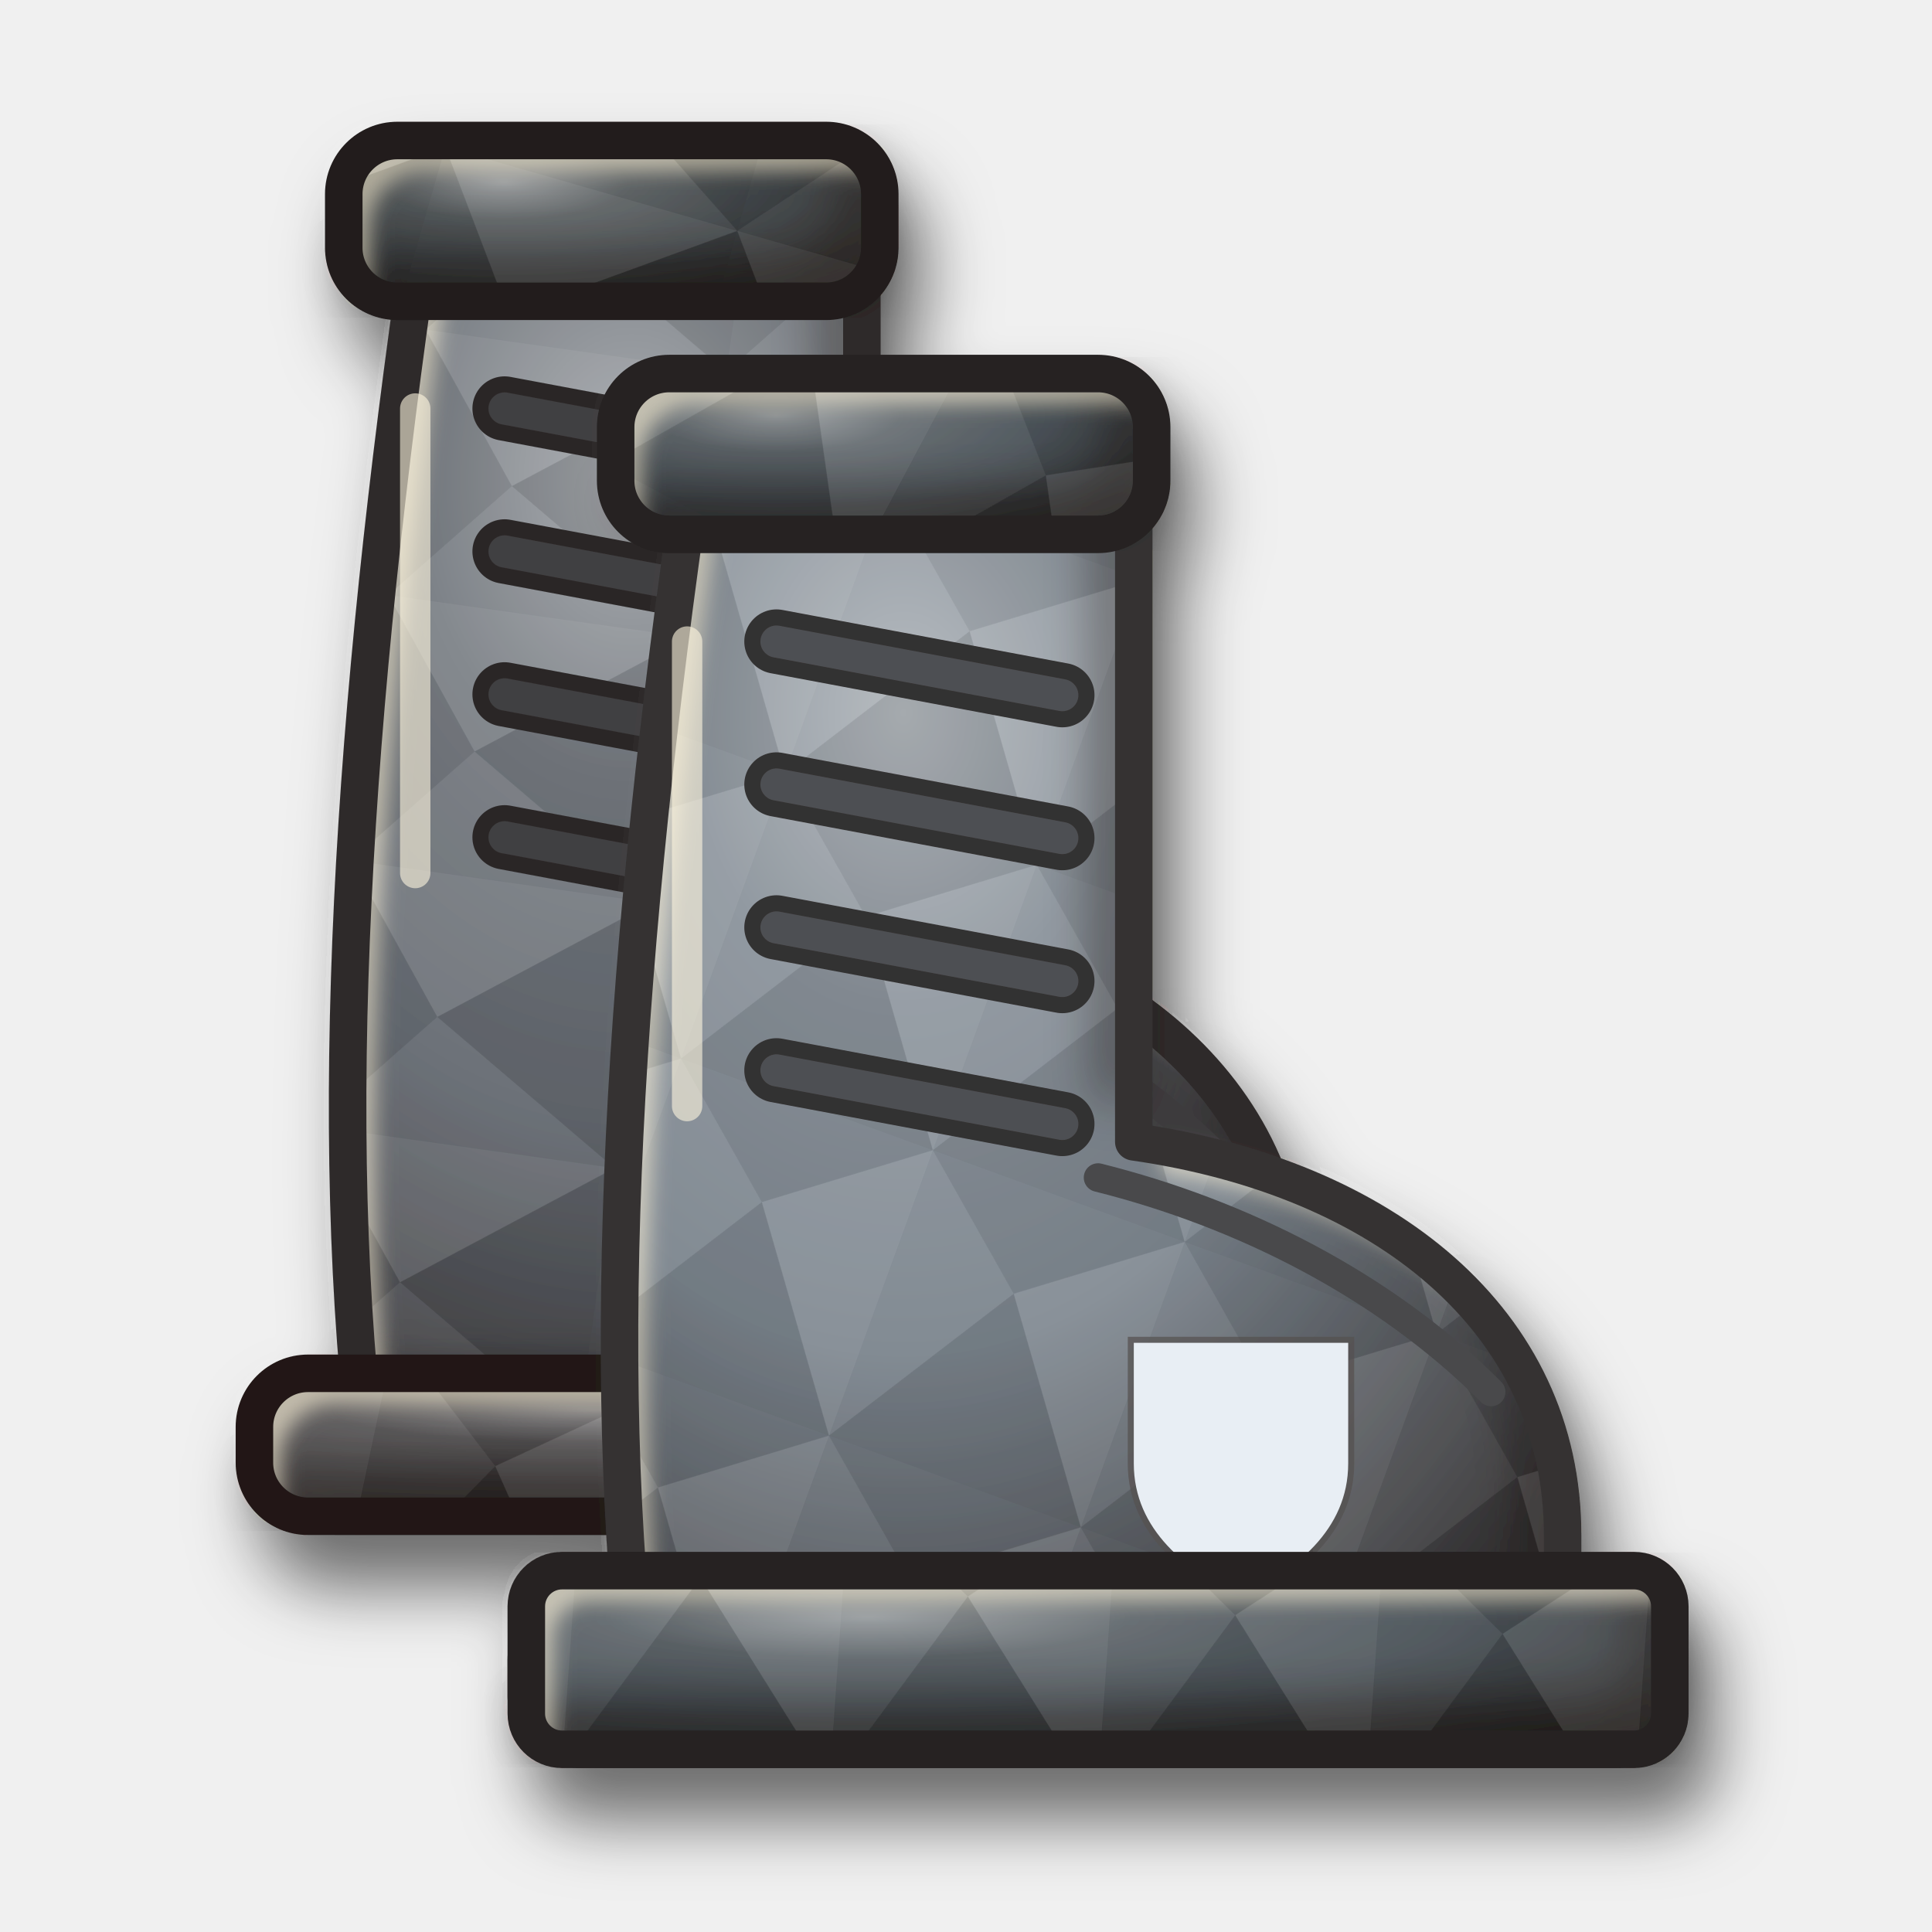
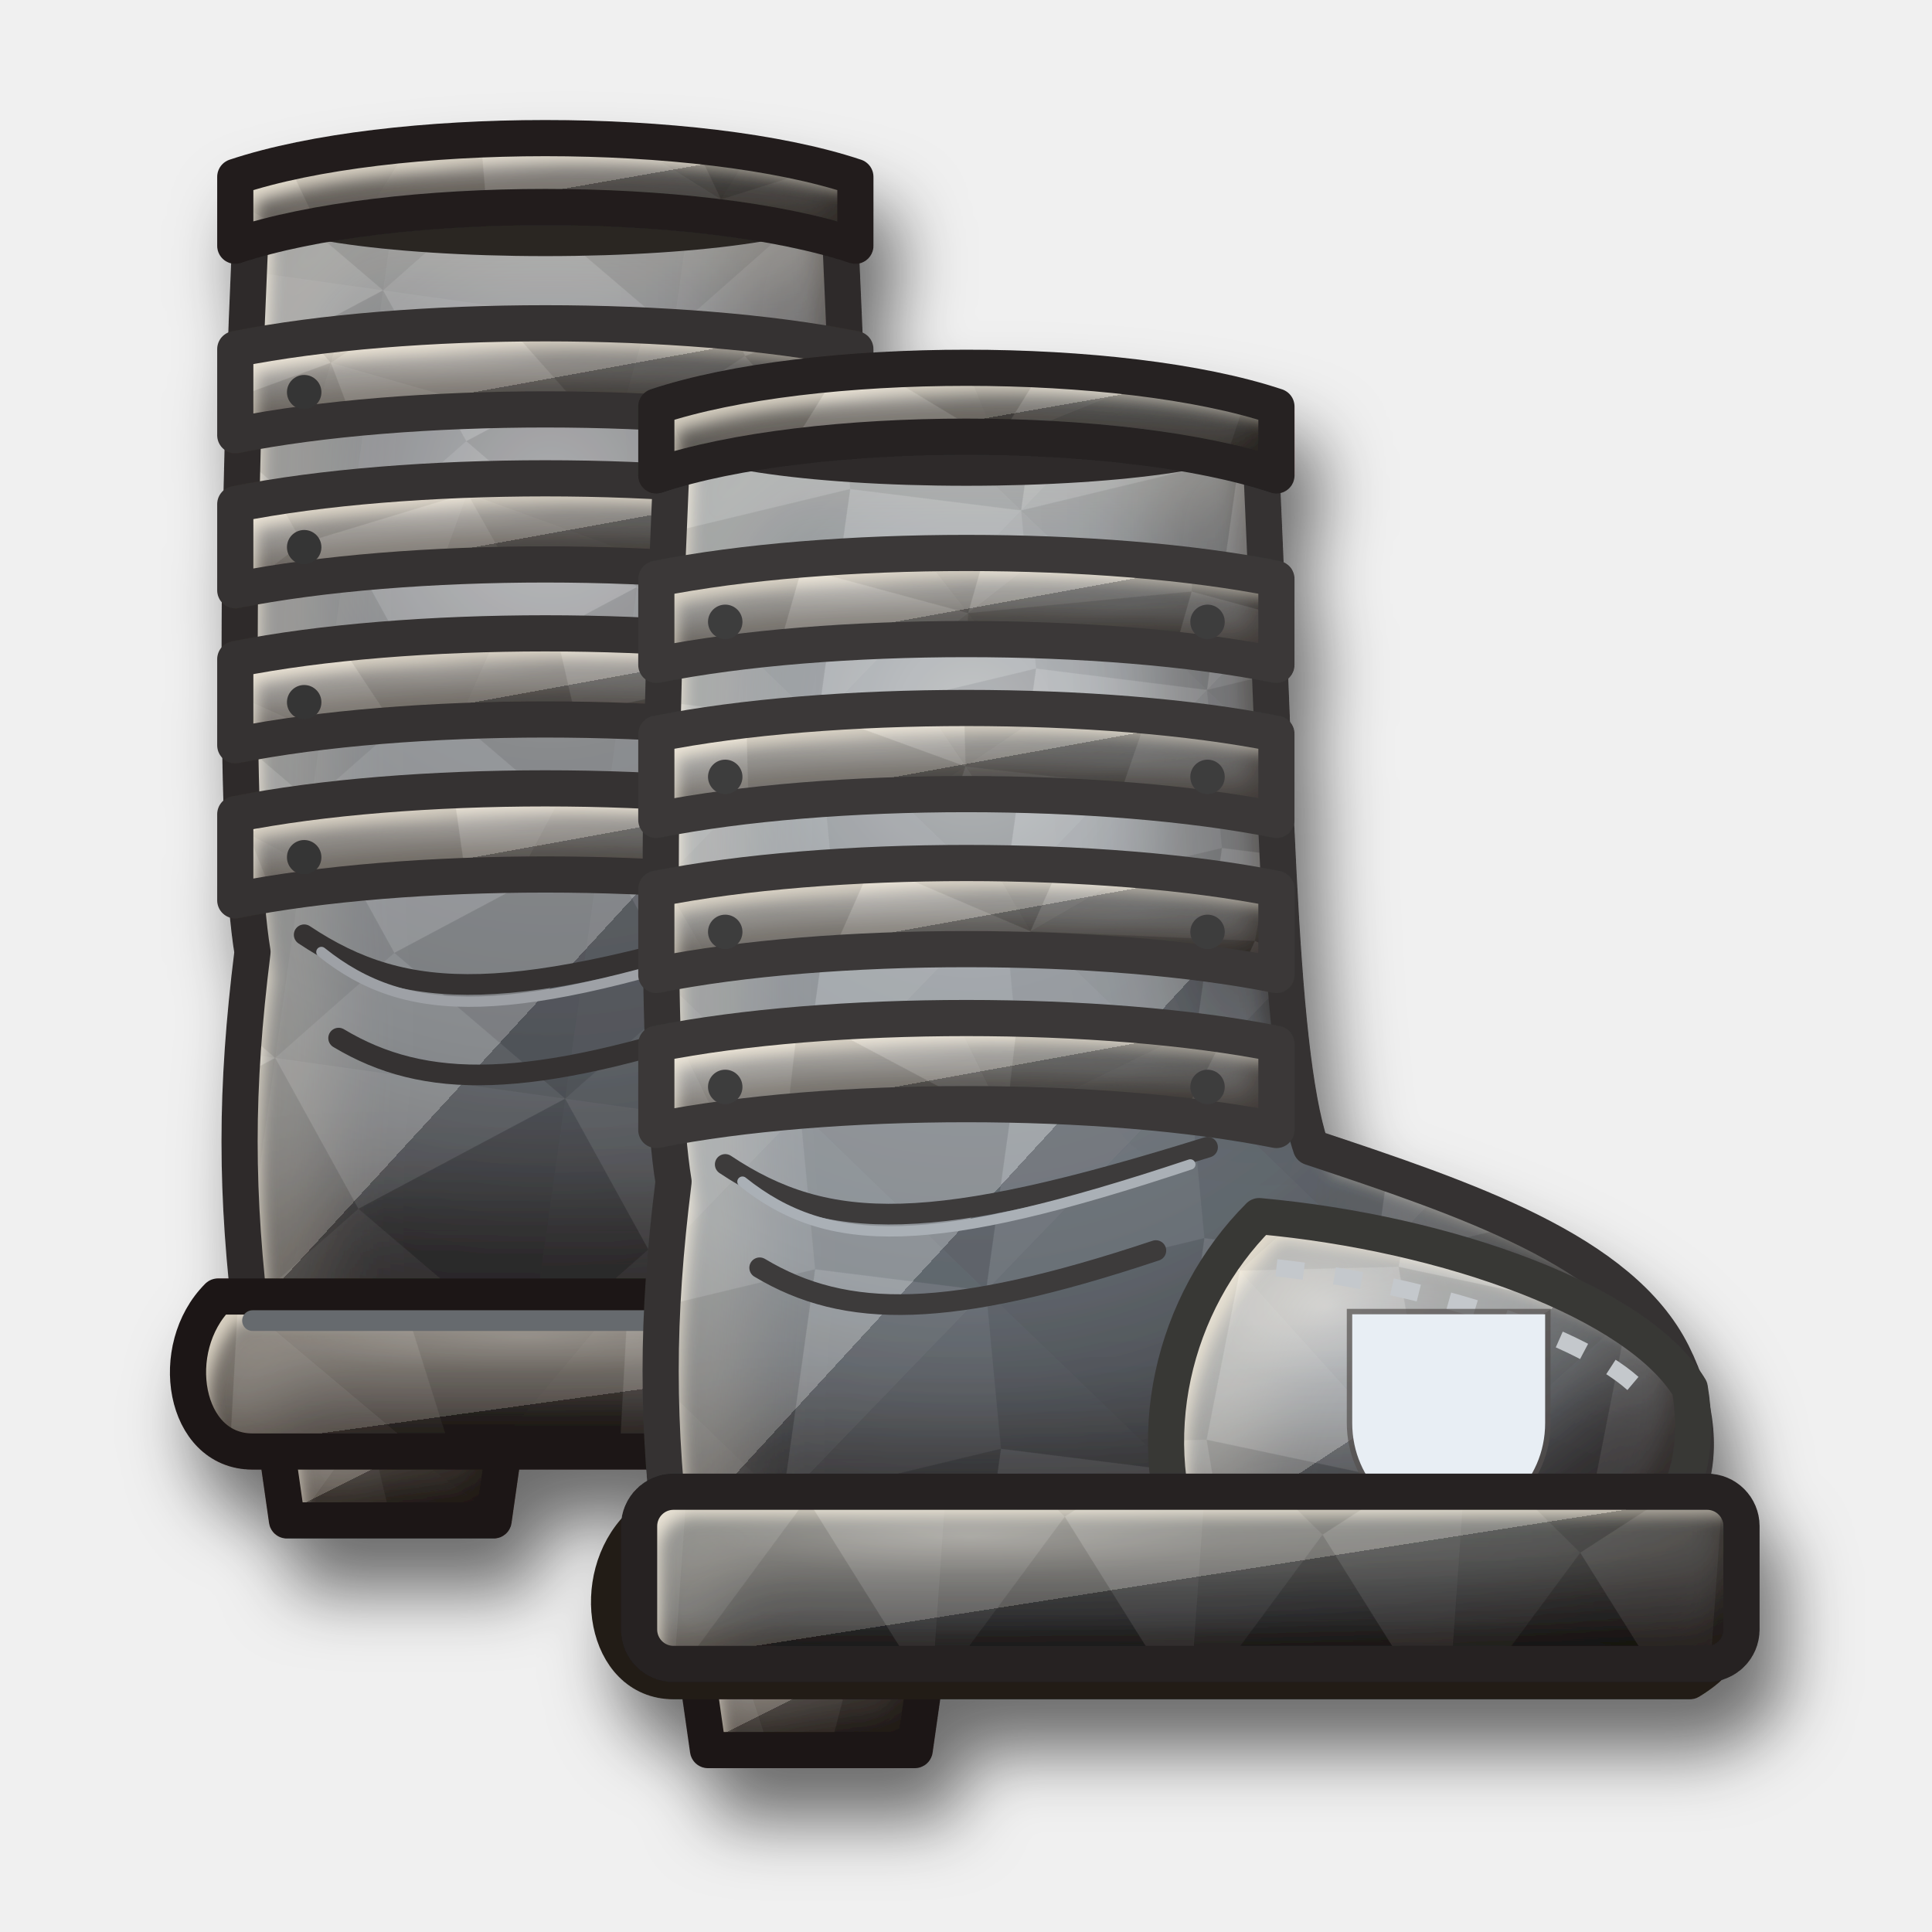
<svg xmlns="http://www.w3.org/2000/svg" width="128" height="128" viewBox="0 0 96 96">
  <defs>
    <filter id="bev" x="-10%" y="-10%" width="120%" height="120%" color-interpolation-filters="sRGB">
      <feOffset in="SourceAlpha" dx="1.5" dy="1.7" result="o1" />
      <feComposite in="SourceAlpha" in2="o1" operator="out" result="e1" />
      <feGaussianBlur in="e1" stdDeviation="0.55" result="b1" />
      <feFlood flood-color="#fff3d6" flood-opacity="0.62" />
      <feComposite in2="b1" operator="in" result="hi" />
      <feOffset in="SourceAlpha" dx="-2.2" dy="-2.4" result="o2" />
      <feComposite in="SourceAlpha" in2="o2" operator="out" result="e2" />
      <feGaussianBlur in="e2" stdDeviation="1.3" result="b2" />
      <feFlood flood-color="#140b05" flood-opacity="0.42" />
      <feComposite in2="b2" operator="in" result="lo" />
      <feMerge>
        <feMergeNode in="SourceGraphic" />
        <feMergeNode in="lo" />
        <feMergeNode in="hi" />
      </feMerge>
    </filter>
+     <filter id="sculpt" x="-10%" y="-10%" width="120%" height="120%" color-interpolation-filters="sRGB">
+       <feOffset in="SourceAlpha" dx="4.2" dy="4.6" result="wideo" />
+       <feComposite in="SourceAlpha" in2="wideo" operator="out" result="widee" />
+       <feGaussianBlur in="widee" stdDeviation="2.4" result="wideb" />
+       <feComposite in="wideb" in2="SourceAlpha" operator="in" result="widec" />
+       <feFlood flood-color="#fff4dc" flood-opacity="0.3" />
+       <feComposite in2="widec" operator="in" result="wide" />
+       <feOffset in="SourceAlpha" dx="1.2" dy="1.4" result="rimo" />
+       <feComposite in="SourceAlpha" in2="rimo" operator="out" result="rime" />
+       <feGaussianBlur in="rime" stdDeviation="0.45" result="rimb" />
+       <feComposite in="rimb" in2="SourceAlpha" operator="in" result="rimc" />
+       <feFlood flood-color="#fff6e2" flood-opacity="0.8" />
+       <feComposite in2="rimc" operator="in" result="rim" />
+       <feOffset in="SourceAlpha" dx="-5.5" dy="-6" result="formo" />
+       <feComposite in="SourceAlpha" in2="formo" operator="out" result="forme" />
+       <feGaussianBlur in="forme" stdDeviation="3.2" result="formb" />
+       <feComposite in="formb" in2="SourceAlpha" operator="in" result="formc" />
+       <feFlood flood-color="#0e0703" flood-opacity="0.55" />
+       <feComposite in2="formc" operator="in" result="form" />
+       <feOffset in="SourceAlpha" dx="-1.5" dy="-1.7" result="edgeo" />
+       <feComposite in="SourceAlpha" in2="edgeo" operator="out" result="edgee" />
+       <feGaussianBlur in="edgee" stdDeviation="0.7" result="edgeb" />
+       <feComposite in="edgeb" in2="SourceAlpha" operator="in" result="edgec" />
+       <feFlood flood-color="#120a05" flood-opacity="0.55" />
+       <feComposite in2="edgec" operator="in" result="edge" />
+       <feMerge>
+         <feMergeNode in="SourceGraphic" />
+         <feMergeNode in="form" />
+         <feMergeNode in="edge" />
+         <feMergeNode in="wide" />
+         <feMergeNode in="rim" />
+       </feMerge>
+     </filter>
+     <filter id="sculptLight" x="-10%" y="-10%" width="120%" height="120%" color-interpolation-filters="sRGB">
+       <feOffset in="SourceAlpha" dx="4.2" dy="4.6" result="wideo" />
+       <feComposite in="SourceAlpha" in2="wideo" operator="out" result="widee" />
+       <feGaussianBlur in="widee" stdDeviation="2.4" result="wideb" />
+       <feComposite in="wideb" in2="SourceAlpha" operator="in" result="widec" />
+       <feFlood flood-color="#fff4dc" flood-opacity="0.3" />
+       <feComposite in2="widec" operator="in" result="wide" />
+       <feOffset in="SourceAlpha" dx="1.2" dy="1.4" result="rimo" />
+       <feComposite in="SourceAlpha" in2="rimo" operator="out" result="rime" />
+       <feGaussianBlur in="rime" stdDeviation="0.45" result="rimb" />
+       <feComposite in="rimb" in2="SourceAlpha" operator="in" result="rimc" />
+       <feFlood flood-color="#fff6e2" flood-opacity="0.8" />
+       <feComposite in2="rimc" operator="in" result="rim" />
+       <feOffset in="SourceAlpha" dx="-5.5" dy="-6" result="formo" />
+       <feComposite in="SourceAlpha" in2="formo" operator="out" result="forme" />
+       <feGaussianBlur in="forme" stdDeviation="3.2" result="formb" />
+       <feComposite in="formb" in2="SourceAlpha" operator="in" result="formc" />
+       <feFlood flood-color="#0e0703" flood-opacity="0.55" />
+       <feComposite in2="formc" operator="in" result="form" />
+       <feOffset in="SourceAlpha" dx="-1.5" dy="-1.7" result="edgeo" />
+       <feComposite in="SourceAlpha" in2="edgeo" operator="out" result="edgee" />
+       <feGaussianBlur in="edgee" stdDeviation="0.7" result="edgeb" />
+       <feComposite in="edgeb" in2="SourceAlpha" operator="in" result="edgec" />
+       <feFlood flood-color="#120a05" flood-opacity="0.55" />
+       <feComposite in2="edgec" operator="in" result="edge" />
+       <feMerge>
+         <feMergeNode in="form" />
+         <feMergeNode in="edge" />
+         <feMergeNode in="wide" />
+         <feMergeNode in="rim" />
+       </feMerge>
+     </filter>
+     <linearGradient id="planes" x1="0" y1="0" x2="1" y2="1">
+       <stop offset="0.5" stop-color="#fff6e6" stop-opacity="0.16" />
+       <stop offset="0.5" stop-color="#0b0603" stop-opacity="0.2" />
+     </linearGradient>
    <filter id="paint" x="-20%" y="-20%" width="140%" height="145%" color-interpolation-filters="sRGB">
      <feTurbulence type="fractalNoise" baseFrequency="0.22" numOctaves="2" seed="40" result="n" />
      <feColorMatrix in="n" type="matrix" values="0.14 0.14 0.14 0 0.29  0.14 0.14 0.14 0 0.29  0.14 0.14 0.14 0 0.29  0 0 0 0 1" result="ng" />
      <feBlend in="ng" in2="SourceGraphic" mode="soft-light" result="t" />
      <feComposite in="t" in2="SourceAlpha" operator="in" result="tex" />
      <feDropShadow in="tex" dx="1.2" dy="2.6" stdDeviation="1.7" flood-color="#000" flood-opacity="0.55" />
    </filter>
    <radialGradient id="g0" cx="0.3" cy="0.26" r="0.92">
      <stop offset="0" stop-color="#969b9e" />
      <stop offset="0.25" stop-color="#60676c" />
      <stop offset="0.55" stop-color="#4a5258" />
      <stop offset="1" stop-color="#262423" />
    </radialGradient>
    <pattern id="f1" width="17" height="15" patternUnits="userSpaceOnUse" patternTransform="rotate(94)">
      <path d="M0 0 L17 0 L6 8Z" fill="#fff" fill-opacity="0.1" />
      <path d="M6 8 L17 0 L17 15Z" fill="#000" fill-opacity="0.08" />
      <path d="M0 0 L6 8 L0 15Z" fill="#000" fill-opacity="0.05" />
      <path d="M0 15 L6 8 L17 15Z" fill="#fff" fill-opacity="0.05" />
    </pattern>
    <radialGradient id="g2" cx="0.3" cy="0.26" r="0.92">
-       <stop offset="0" stop-color="#a6a9ad" />
-       <stop offset="0.25" stop-color="#777c82" />
-       <stop offset="0.55" stop-color="#656a71" />
-       <stop offset="1" stop-color="#302c2c" />
+       <stop offset="0" stop-color="#a8abb0" />
+       <stop offset="0.25" stop-color="#7b8086" />
+       <stop offset="0.55" stop-color="#696f76" />
+       <stop offset="1" stop-color="#312e2d" />
    </radialGradient>
    <pattern id="f3" width="17" height="15" patternUnits="userSpaceOnUse" patternTransform="rotate(8)">
      <path d="M0 0 L17 0 L6 8Z" fill="#fff" fill-opacity="0.1" />
      <path d="M6 8 L17 0 L17 15Z" fill="#000" fill-opacity="0.08" />
      <path d="M0 0 L6 8 L0 15Z" fill="#000" fill-opacity="0.05" />
      <path d="M0 15 L6 8 L17 15Z" fill="#fff" fill-opacity="0.05" />
    </pattern>
    <radialGradient id="g4" cx="0.3" cy="0.26" r="0.92">
-       <stop offset="0" stop-color="#8c8a8b" />
-       <stop offset="0.25" stop-color="#504e4f" />
-       <stop offset="0.55" stop-color="#383637" />
-       <stop offset="1" stop-color="#201a18" />
+       <stop offset="0" stop-color="#b1b4b8" />
+       <stop offset="0.25" stop-color="#888d93" />
+       <stop offset="0.55" stop-color="#787d84" />
+       <stop offset="1" stop-color="#363232" />
    </radialGradient>
    <pattern id="f5" width="17" height="15" patternUnits="userSpaceOnUse" patternTransform="rotate(102)">
      <path d="M0 0 L17 0 L6 8Z" fill="#fff" fill-opacity="0.1" />
      <path d="M6 8 L17 0 L17 15Z" fill="#000" fill-opacity="0.08" />
      <path d="M0 0 L6 8 L0 15Z" fill="#000" fill-opacity="0.05" />
      <path d="M0 15 L6 8 L17 15Z" fill="#fff" fill-opacity="0.05" />
    </pattern>
    <radialGradient id="g6" cx="0.3" cy="0.26" r="0.92">
-       <stop offset="0" stop-color="#8f9294" />
-       <stop offset="0.25" stop-color="#555a5c" />
-       <stop offset="0.55" stop-color="#3e4346" />
-       <stop offset="1" stop-color="#221f1d" />
+       <stop offset="0" stop-color="#b2b5b9" />
+       <stop offset="0.25" stop-color="#8b8f95" />
+       <stop offset="0.55" stop-color="#7b8086" />
+       <stop offset="1" stop-color="#373333" />
    </radialGradient>
    <pattern id="f7" width="17" height="15" patternUnits="userSpaceOnUse" patternTransform="rotate(16)">
      <path d="M0 0 L17 0 L6 8Z" fill="#fff" fill-opacity="0.1" />
      <path d="M6 8 L17 0 L17 15Z" fill="#000" fill-opacity="0.08" />
      <path d="M0 0 L6 8 L0 15Z" fill="#000" fill-opacity="0.05" />
      <path d="M0 15 L6 8 L17 15Z" fill="#fff" fill-opacity="0.05" />
    </pattern>
    <radialGradient id="g8" cx="0.3" cy="0.26" r="0.92">
+       <stop offset="0" stop-color="#b2b5b9" />
+       <stop offset="0.25" stop-color="#8b8f95" />
+       <stop offset="0.55" stop-color="#7b8086" />
+       <stop offset="1" stop-color="#373333" />
+     </radialGradient>
+     <pattern id="f9" width="17" height="15" patternUnits="userSpaceOnUse" patternTransform="rotate(110)">
+       <path d="M0 0 L17 0 L6 8Z" fill="#fff" fill-opacity="0.1" />
+       <path d="M6 8 L17 0 L17 15Z" fill="#000" fill-opacity="0.08" />
+       <path d="M0 0 L6 8 L0 15Z" fill="#000" fill-opacity="0.05" />
+       <path d="M0 15 L6 8 L17 15Z" fill="#fff" fill-opacity="0.05" />
+     </pattern>
+     <radialGradient id="g10" cx="0.3" cy="0.26" r="0.92">
+       <stop offset="0" stop-color="#b2b5b9" />
+       <stop offset="0.25" stop-color="#8b8f95" />
+       <stop offset="0.55" stop-color="#7b8086" />
+       <stop offset="1" stop-color="#373333" />
+     </radialGradient>
+     <pattern id="f11" width="17" height="15" patternUnits="userSpaceOnUse" patternTransform="rotate(24)">
+       <path d="M0 0 L17 0 L6 8Z" fill="#fff" fill-opacity="0.1" />
+       <path d="M6 8 L17 0 L17 15Z" fill="#000" fill-opacity="0.08" />
+       <path d="M0 0 L6 8 L0 15Z" fill="#000" fill-opacity="0.05" />
+       <path d="M0 15 L6 8 L17 15Z" fill="#fff" fill-opacity="0.05" />
+     </pattern>
+     <radialGradient id="g12" cx="0.3" cy="0.26" r="0.92">
+       <stop offset="0" stop-color="#b2b5b9" />
+       <stop offset="0.25" stop-color="#8b8f95" />
+       <stop offset="0.55" stop-color="#7b8086" />
+       <stop offset="1" stop-color="#373333" />
+     </radialGradient>
+     <pattern id="f13" width="17" height="15" patternUnits="userSpaceOnUse" patternTransform="rotate(118)">
+       <path d="M0 0 L17 0 L6 8Z" fill="#fff" fill-opacity="0.1" />
+       <path d="M6 8 L17 0 L17 15Z" fill="#000" fill-opacity="0.08" />
+       <path d="M0 0 L6 8 L0 15Z" fill="#000" fill-opacity="0.05" />
+       <path d="M0 15 L6 8 L17 15Z" fill="#fff" fill-opacity="0.05" />
+     </pattern>
+     <radialGradient id="g14" cx="0.3" cy="0.26" r="0.92">
+       <stop offset="0" stop-color="#909396" />
+       <stop offset="0.25" stop-color="#575b60" />
+       <stop offset="0.55" stop-color="#40454a" />
+       <stop offset="1" stop-color="#231f1e" />
+     </radialGradient>
+     <pattern id="f15" width="17" height="15" patternUnits="userSpaceOnUse" patternTransform="rotate(32)">
+       <path d="M0 0 L17 0 L6 8Z" fill="#fff" fill-opacity="0.1" />
+       <path d="M6 8 L17 0 L17 15Z" fill="#000" fill-opacity="0.08" />
+       <path d="M0 0 L6 8 L0 15Z" fill="#000" fill-opacity="0.05" />
+       <path d="M0 15 L6 8 L17 15Z" fill="#fff" fill-opacity="0.05" />
+     </pattern>
+     <radialGradient id="g16" cx="0.3" cy="0.26" r="0.92">
+       <stop offset="0" stop-color="#858282" />
+       <stop offset="0.25" stop-color="#454241" />
+       <stop offset="0.55" stop-color="#2c2827" />
+       <stop offset="1" stop-color="#1c1613" />
+     </radialGradient>
+     <pattern id="f17" width="17" height="15" patternUnits="userSpaceOnUse" patternTransform="rotate(126)">
+       <path d="M0 0 L17 0 L6 8Z" fill="#fff" fill-opacity="0.1" />
+       <path d="M6 8 L17 0 L17 15Z" fill="#000" fill-opacity="0.08" />
+       <path d="M0 0 L6 8 L0 15Z" fill="#000" fill-opacity="0.05" />
+       <path d="M0 15 L6 8 L17 15Z" fill="#fff" fill-opacity="0.05" />
+     </pattern>
+     <radialGradient id="g18" cx="0.3" cy="0.26" r="0.92">
+       <stop offset="0" stop-color="#898888" />
+       <stop offset="0.25" stop-color="#4c4b4b" />
+       <stop offset="0.55" stop-color="#343232" />
+       <stop offset="1" stop-color="#1f1916" />
+     </radialGradient>
+     <pattern id="f19" width="17" height="15" patternUnits="userSpaceOnUse" patternTransform="rotate(40)">
+       <path d="M0 0 L17 0 L6 8Z" fill="#fff" fill-opacity="0.1" />
+       <path d="M6 8 L17 0 L17 15Z" fill="#000" fill-opacity="0.08" />
+       <path d="M0 0 L6 8 L0 15Z" fill="#000" fill-opacity="0.05" />
+       <path d="M0 15 L6 8 L17 15Z" fill="#fff" fill-opacity="0.05" />
+     </pattern>
+     <radialGradient id="g20" cx="0.3" cy="0.26" r="0.92">
      <stop offset="0" stop-color="#b3b8bd" />
      <stop offset="0.25" stop-color="#8c949c" />
      <stop offset="0.55" stop-color="#7c858e" />
      <stop offset="1" stop-color="#373536" />
    </radialGradient>
-     <pattern id="f9" width="17" height="15" patternUnits="userSpaceOnUse" patternTransform="rotate(110)">
-       <path d="M0 0 L17 0 L6 8Z" fill="#fff" fill-opacity="0.1" />
-       <path d="M6 8 L17 0 L17 15Z" fill="#000" fill-opacity="0.08" />
-       <path d="M0 0 L6 8 L0 15Z" fill="#000" fill-opacity="0.05" />
-       <path d="M0 15 L6 8 L17 15Z" fill="#fff" fill-opacity="0.05" />
-     </pattern>
-     <radialGradient id="g10" cx="0.3" cy="0.26" r="0.92">
-       <stop offset="0" stop-color="#929193" />
-       <stop offset="0.25" stop-color="#5a595a" />
-       <stop offset="0.55" stop-color="#434244" />
-       <stop offset="1" stop-color="#241e1c" />
-     </radialGradient>
-     <pattern id="f11" width="17" height="15" patternUnits="userSpaceOnUse" patternTransform="rotate(24)">
-       <path d="M0 0 L17 0 L6 8Z" fill="#fff" fill-opacity="0.1" />
-       <path d="M6 8 L17 0 L17 15Z" fill="#000" fill-opacity="0.08" />
-       <path d="M0 0 L6 8 L0 15Z" fill="#000" fill-opacity="0.05" />
-       <path d="M0 15 L6 8 L17 15Z" fill="#fff" fill-opacity="0.05" />
-     </pattern>
-     <radialGradient id="g12" cx="0.3" cy="0.26" r="0.92">
+     <pattern id="f21" width="17" height="15" patternUnits="userSpaceOnUse" patternTransform="rotate(134)">
+       <path d="M0 0 L17 0 L6 8Z" fill="#fff" fill-opacity="0.1" />
+       <path d="M6 8 L17 0 L17 15Z" fill="#000" fill-opacity="0.08" />
+       <path d="M0 0 L6 8 L0 15Z" fill="#000" fill-opacity="0.05" />
+       <path d="M0 15 L6 8 L17 15Z" fill="#fff" fill-opacity="0.05" />
+     </pattern>
+     <radialGradient id="g22" cx="0.3" cy="0.26" r="0.92">
+       <stop offset="0" stop-color="#bbbfc4" />
+       <stop offset="0.25" stop-color="#979ea5" />
+       <stop offset="0.55" stop-color="#899199" />
+       <stop offset="1" stop-color="#3c3939" />
+     </radialGradient>
+     <pattern id="f23" width="17" height="15" patternUnits="userSpaceOnUse" patternTransform="rotate(48)">
+       <path d="M0 0 L17 0 L6 8Z" fill="#fff" fill-opacity="0.1" />
+       <path d="M6 8 L17 0 L17 15Z" fill="#000" fill-opacity="0.08" />
+       <path d="M0 0 L6 8 L0 15Z" fill="#000" fill-opacity="0.05" />
+       <path d="M0 15 L6 8 L17 15Z" fill="#fff" fill-opacity="0.05" />
+     </pattern>
+     <radialGradient id="g24" cx="0.3" cy="0.26" r="0.92">
+       <stop offset="0" stop-color="#bcc1c6" />
+       <stop offset="0.25" stop-color="#9aa1a8" />
+       <stop offset="0.55" stop-color="#8c949c" />
+       <stop offset="1" stop-color="#3d3a3a" />
+     </radialGradient>
+     <pattern id="f25" width="17" height="15" patternUnits="userSpaceOnUse" patternTransform="rotate(142)">
+       <path d="M0 0 L17 0 L6 8Z" fill="#fff" fill-opacity="0.1" />
+       <path d="M6 8 L17 0 L17 15Z" fill="#000" fill-opacity="0.08" />
+       <path d="M0 0 L6 8 L0 15Z" fill="#000" fill-opacity="0.05" />
+       <path d="M0 15 L6 8 L17 15Z" fill="#fff" fill-opacity="0.05" />
+     </pattern>
+     <radialGradient id="g26" cx="0.3" cy="0.26" r="0.92">
+       <stop offset="0" stop-color="#bcc1c6" />
+       <stop offset="0.25" stop-color="#9aa1a8" />
+       <stop offset="0.55" stop-color="#8c949c" />
+       <stop offset="1" stop-color="#3d3a3a" />
+     </radialGradient>
+     <pattern id="f27" width="17" height="15" patternUnits="userSpaceOnUse" patternTransform="rotate(56)">
+       <path d="M0 0 L17 0 L6 8Z" fill="#fff" fill-opacity="0.1" />
+       <path d="M6 8 L17 0 L17 15Z" fill="#000" fill-opacity="0.08" />
+       <path d="M0 0 L6 8 L0 15Z" fill="#000" fill-opacity="0.05" />
+       <path d="M0 15 L6 8 L17 15Z" fill="#fff" fill-opacity="0.05" />
+     </pattern>
+     <radialGradient id="g28" cx="0.3" cy="0.26" r="0.92">
+       <stop offset="0" stop-color="#bcc1c6" />
+       <stop offset="0.25" stop-color="#9aa1a8" />
+       <stop offset="0.55" stop-color="#8c949c" />
+       <stop offset="1" stop-color="#3d3a3a" />
+     </radialGradient>
+     <pattern id="f29" width="17" height="15" patternUnits="userSpaceOnUse" patternTransform="rotate(150)">
+       <path d="M0 0 L17 0 L6 8Z" fill="#fff" fill-opacity="0.1" />
+       <path d="M6 8 L17 0 L17 15Z" fill="#000" fill-opacity="0.08" />
+       <path d="M0 0 L6 8 L0 15Z" fill="#000" fill-opacity="0.05" />
+       <path d="M0 15 L6 8 L17 15Z" fill="#fff" fill-opacity="0.05" />
+     </pattern>
+     <radialGradient id="g30" cx="0.3" cy="0.26" r="0.92">
+       <stop offset="0" stop-color="#bcc1c6" />
+       <stop offset="0.25" stop-color="#9aa1a8" />
+       <stop offset="0.55" stop-color="#8c949c" />
+       <stop offset="1" stop-color="#3d3a3a" />
+     </radialGradient>
+     <pattern id="f31" width="17" height="15" patternUnits="userSpaceOnUse" patternTransform="rotate(64)">
+       <path d="M0 0 L17 0 L6 8Z" fill="#fff" fill-opacity="0.1" />
+       <path d="M6 8 L17 0 L17 15Z" fill="#000" fill-opacity="0.08" />
+       <path d="M0 0 L6 8 L0 15Z" fill="#000" fill-opacity="0.05" />
+       <path d="M0 15 L6 8 L17 15Z" fill="#fff" fill-opacity="0.05" />
+     </pattern>
+     <radialGradient id="g32" cx="0.3" cy="0.26" r="0.92">
      <stop offset="0" stop-color="#969b9e" />
      <stop offset="0.25" stop-color="#60676c" />
      <stop offset="0.55" stop-color="#4a5258" />
      <stop offset="1" stop-color="#262423" />
    </radialGradient>
-     <pattern id="f13" width="17" height="15" patternUnits="userSpaceOnUse" patternTransform="rotate(118)">
+     <pattern id="f33" width="17" height="15" patternUnits="userSpaceOnUse" patternTransform="rotate(158)">
+       <path d="M0 0 L17 0 L6 8Z" fill="#fff" fill-opacity="0.1" />
+       <path d="M6 8 L17 0 L17 15Z" fill="#000" fill-opacity="0.08" />
+       <path d="M0 0 L6 8 L0 15Z" fill="#000" fill-opacity="0.05" />
+       <path d="M0 15 L6 8 L17 15Z" fill="#fff" fill-opacity="0.05" />
+     </pattern>
+     <radialGradient id="g34" cx="0.3" cy="0.26" r="0.92">
+       <stop offset="0" stop-color="#888686" />
+       <stop offset="0.25" stop-color="#4a4747" />
+       <stop offset="0.55" stop-color="#312e2e" />
+       <stop offset="1" stop-color="#1e1815" />
+     </radialGradient>
+     <pattern id="f35" width="17" height="15" patternUnits="userSpaceOnUse" patternTransform="rotate(72)">
+       <path d="M0 0 L17 0 L6 8Z" fill="#fff" fill-opacity="0.1" />
+       <path d="M6 8 L17 0 L17 15Z" fill="#000" fill-opacity="0.08" />
+       <path d="M0 0 L6 8 L0 15Z" fill="#000" fill-opacity="0.05" />
+       <path d="M0 15 L6 8 L17 15Z" fill="#fff" fill-opacity="0.05" />
+     </pattern>
+     <radialGradient id="g36" cx="0.3" cy="0.26" r="0.92">
+       <stop offset="0" stop-color="#8e8d8d" />
+       <stop offset="0.25" stop-color="#535253" />
+       <stop offset="0.55" stop-color="#3c3a3b" />
+       <stop offset="1" stop-color="#221c19" />
+     </radialGradient>
+     <pattern id="f37" width="17" height="15" patternUnits="userSpaceOnUse" patternTransform="rotate(166)">
      <path d="M0 0 L17 0 L6 8Z" fill="#fff" fill-opacity="0.1" />
      <path d="M6 8 L17 0 L17 15Z" fill="#000" fill-opacity="0.08" />
      <path d="M0 0 L6 8 L0 15Z" fill="#000" fill-opacity="0.05" />
      <path d="M0 15 L6 8 L17 15Z" fill="#fff" fill-opacity="0.05" />
    </pattern>
  </defs>
  <g filter="url(#paint)">
-     <g id="art" transform="translate(48 47) scale(0.965) translate(-50.88 -45.75)">
-       <g transform="translate(-6 -4) scale(0.92)">
-         <path d="M32 10 L56 14 V52 C70 54 80 62 80 74 V80 H28 C26 60 28 36 32 10Z" fill="url(#g2)" filter="url(#bev)" />
-         <path d="M32 10 L56 14 V52 C70 54 80 62 80 74 V80 H28 C26 60 28 36 32 10Z" fill="url(#f3)" />
-         <path d="M32 10 L56 14 V52 C70 54 80 62 80 74 V80 H28 C26 60 28 36 32 10Z" fill="none" stroke="#2e2a2a" stroke-width="2.1" stroke-linejoin="round" stroke-linecap="round" />
-         <rect x="22" y="78" width="64" height="8" rx="3" fill="url(#g4)" filter="url(#bev)" />
-         <rect x="22" y="78" width="64" height="8" rx="3" fill="url(#f5)" />
-         <rect x="22" y="78" width="64" height="8" rx="3" fill="none" stroke="#201917" stroke-width="2.1" stroke-linejoin="round" stroke-linecap="round" />
-         <rect x="27" y="9" width="30" height="9" rx="3" fill="url(#g6)" filter="url(#bev)" />
-         <rect x="27" y="9" width="30" height="9" rx="3" fill="url(#f7)" />
-         <rect x="27" y="9" width="30" height="9" rx="3" fill="none" stroke="#211e1c" stroke-width="2.1" stroke-linejoin="round" stroke-linecap="round" />
-         <path d="M36 24 L52 27 M36 32 L52 35 M36 40 L52 43 M36 48 L52 51" fill="none" stroke="#2c2828" stroke-width="3.6" stroke-linejoin="round" stroke-linecap="round" />
-         <path d="M36 24 L52 27 M36 32 L52 35 M36 40 L52 43 M36 48 L52 51" fill="none" stroke="#414042" stroke-width="1.8" stroke-linejoin="round" stroke-linecap="round" />
-         <path d="M54 54 C62 56 70 60 76 66" fill="none" stroke="#3d3b3d" stroke-width="1.6" stroke-linejoin="round" stroke-linecap="round" />
-         <path d="M31 24 V50" fill="none" stroke="rgba(255,246,224,0.6)" stroke-width="1.7" stroke-linejoin="round" stroke-linecap="round" />
-         <g transform="translate(62 70) scale(0.75)">
-           <g stroke="#403b3a" stroke-width="0.9" stroke-opacity="0.7" paint-order="stroke">
-             <path d="M-8 -9 H8 V0 C8 5 4 8 0 10 C-4 8 -8 5 -8 0Z" fill="#a8aaad" />
+     <g id="art" transform="translate(48 47) scale(0.951) translate(-48.88 -46.88)">
+       <g transform="translate(-10 -5) scale(0.9)">
+         <path d="M24 14 C23 33.8 23 52 24 58 C23 66 23 72 24 80 H76 C83 80 85 74 82 68 C79 62 70 59 61 56 C59 50 59 33.8 58 14Z" fill="url(#g2)" filter="url(#sculpt)" />
+         <path d="M24 14 C23 33.8 23 52 24 58 C23 66 23 72 24 80 H76 C83 80 85 74 82 68 C79 62 70 59 61 56 C59 50 59 33.8 58 14Z" fill="url(#f3)" />
+         <path d="M24 14 C23 33.8 23 52 24 58 C23 66 23 72 24 80 H76 C83 80 85 74 82 68 C79 62 70 59 61 56 C59 50 59 33.8 58 14Z" fill="url(#planes)" />
+         <path d="M24 14 C23 33.8 23 52 24 58 C23 66 23 72 24 80 H76 C83 80 85 74 82 68 C79 62 70 59 61 56 C59 50 59 33.8 58 14Z" fill="none" stroke="#2f2c2b" stroke-width="2.1" stroke-linejoin="round" stroke-linecap="round" />
+         <path d="M58 60 C69 61 80 65 83 70 C84 76 81 80 76 80 H54 C51 73 53 65 58 60Z" fill="url(#g4)" filter="url(#sculpt)" />
+         <path d="M58 60 C69 61 80 65 83 70 C84 76 81 80 76 80 H54 C51 73 53 65 58 60Z" fill="url(#f5)" />
+         <path d="M58 60 C69 61 80 65 83 70 C84 76 81 80 76 80 H54 C51 73 53 65 58 60Z" fill="url(#planes)" />
+         <path d="M58 60 C69 61 80 65 83 70 C84 76 81 80 76 80 H54 C51 73 53 65 58 60Z" fill="none" stroke="#343030" stroke-width="2.1" stroke-linejoin="round" stroke-linecap="round" />
+         <path d="M59 63 C68 64 77 67 80 70" fill="none" stroke="#bcbec1" stroke-width="1" stroke-dasharray="1.6 1.8" />
+         <path d="M27 57 C33 61 39 61 55 56 M29 63 C34 66 40 66 52 62" fill="none" stroke="#343232" stroke-width="1.2" stroke-linejoin="round" stroke-linecap="round" />
+         <path d="M28 58 C33 62 39 62 54 57" fill="none" stroke="#9ea1a6" stroke-width="0.6" stroke-linejoin="round" stroke-linecap="round" />
+         <path d="M23 23 C33 21 49 21 59 23 V28 C49 26 33 26 23 28Z" fill="url(#g6)" filter="url(#sculpt)" />
+         <path d="M23 23 C33 21 49 21 59 23 V28 C49 26 33 26 23 28Z" fill="url(#f7)" />
+         <path d="M23 23 C33 21 49 21 59 23 V28 C49 26 33 26 23 28Z" fill="url(#planes)" />
+         <path d="M23 23 C33 21 49 21 59 23 V28 C49 26 33 26 23 28Z" fill="none" stroke="#353130" stroke-width="2.1" stroke-linejoin="round" stroke-linecap="round" />
+         <circle cx="27" cy="25.5" r="1" fill="#363434" />
+         <circle cx="55" cy="25.5" r="1" fill="#363434" />
+         <path d="M23 32 C33 30 49 30 59 32 V37 C49 35 33 35 23 37Z" fill="url(#g8)" filter="url(#sculpt)" />
+         <path d="M23 32 C33 30 49 30 59 32 V37 C49 35 33 35 23 37Z" fill="url(#f9)" />
+         <path d="M23 32 C33 30 49 30 59 32 V37 C49 35 33 35 23 37Z" fill="url(#planes)" />
+         <path d="M23 32 C33 30 49 30 59 32 V37 C49 35 33 35 23 37Z" fill="none" stroke="#353130" stroke-width="2.1" stroke-linejoin="round" stroke-linecap="round" />
+         <circle cx="27" cy="34.5" r="1" fill="#363434" />
+         <circle cx="55" cy="34.5" r="1" fill="#363434" />
+         <path d="M23 41 C33 39 49 39 59 41 V46 C49 44 33 44 23 46Z" fill="url(#g10)" filter="url(#sculpt)" />
+         <path d="M23 41 C33 39 49 39 59 41 V46 C49 44 33 44 23 46Z" fill="url(#f11)" />
+         <path d="M23 41 C33 39 49 39 59 41 V46 C49 44 33 44 23 46Z" fill="url(#planes)" />
+         <path d="M23 41 C33 39 49 39 59 41 V46 C49 44 33 44 23 46Z" fill="none" stroke="#353130" stroke-width="2.1" stroke-linejoin="round" stroke-linecap="round" />
+         <circle cx="27" cy="43.5" r="1" fill="#363434" />
+         <circle cx="55" cy="43.5" r="1" fill="#363434" />
+         <path d="M23 50 C33 48 49 48 59 50 V55 C49 53 33 53 23 55Z" fill="url(#g12)" filter="url(#sculpt)" />
+         <path d="M23 50 C33 48 49 48 59 50 V55 C49 53 33 53 23 55Z" fill="url(#f13)" />
+         <path d="M23 50 C33 48 49 48 59 50 V55 C49 53 33 53 23 55Z" fill="url(#planes)" />
+         <path d="M23 50 C33 48 49 48 59 50 V55 C49 53 33 53 23 55Z" fill="none" stroke="#353130" stroke-width="2.1" stroke-linejoin="round" stroke-linecap="round" />
+         <circle cx="27" cy="52.5" r="1" fill="#363434" />
+         <circle cx="55" cy="52.5" r="1" fill="#363434" />
+         <ellipse cx="41" cy="15" rx="17" ry="2.6" fill="#292524" />
+         <path d="M23 13 C32 10 50 10 59 13 L59 17 C50 14 32 14 23 17Z" fill="url(#g14)" filter="url(#sculpt)" />
+         <path d="M23 13 C32 10 50 10 59 13 L59 17 C50 14 32 14 23 17Z" fill="url(#f15)" />
+         <path d="M23 13 C32 10 50 10 59 13 L59 17 C50 14 32 14 23 17Z" fill="url(#planes)" />
+         <path d="M23 13 C32 10 50 10 59 13 L59 17 C50 14 32 14 23 17Z" fill="none" stroke="#221e1d" stroke-width="2.1" stroke-linejoin="round" stroke-linecap="round" />
+         <path d="M25 84 H39 L38 91 H26Z" fill="url(#g16)" filter="url(#sculpt)" />
+         <path d="M25 84 H39 L38 91 H26Z" fill="url(#f17)" />
+         <path d="M25 84 H39 L38 91 H26Z" fill="url(#planes)" />
+         <path d="M25 84 H39 L38 91 H26Z" fill="none" stroke="#1c1512" stroke-width="2.1" stroke-linejoin="round" stroke-linecap="round" />
+         <path d="M22 78 H78 C86 78 88 84 83 87 H24 C20 87 19 81 22 78Z" fill="url(#g18)" filter="url(#sculpt)" />
+         <path d="M22 78 H78 C86 78 88 84 83 87 H24 C20 87 19 81 22 78Z" fill="url(#f19)" />
+         <path d="M22 78 H78 C86 78 88 84 83 87 H24 C20 87 19 81 22 78Z" fill="url(#planes)" />
+         <path d="M22 78 H78 C86 78 88 84 83 87 H24 C20 87 19 81 22 78Z" fill="none" stroke="#1e1815" stroke-width="2.1" stroke-linejoin="round" stroke-linecap="round" />
+         <path d="M24 79.4 H78 C83 79.4 85 81 85 82" fill="none" stroke="#666a6e" stroke-width="1.2" stroke-linejoin="round" stroke-linecap="round" />
+         <g transform="translate(69 72) scale(0.7)">
+           <g stroke="#443f3d" stroke-width="0.9" stroke-opacity="0.7" paint-order="stroke">
+             <path d="M-8 -9 H8 V0 C8 5 4 8 0 10 C-4 8 -8 5 -8 0Z" fill="#b3b6b9" />
          </g>
        </g>
      </g>
-       <g transform="translate(8 8) scale(0.92)">
-         <path d="M32 10 L56 14 V52 C70 54 80 62 80 74 V80 H28 C26 60 28 36 32 10Z" fill="url(#g8)" filter="url(#bev)" />
-         <path d="M32 10 L56 14 V52 C70 54 80 62 80 74 V80 H28 C26 60 28 36 32 10Z" fill="url(#f9)" />
-         <path d="M32 10 L56 14 V52 C70 54 80 62 80 74 V80 H28 C26 60 28 36 32 10Z" fill="none" stroke="#353333" stroke-width="2.1" stroke-linejoin="round" stroke-linecap="round" />
-         <rect x="22" y="78" width="64" height="8" rx="3" fill="url(#g10)" filter="url(#bev)" />
-         <rect x="22" y="78" width="64" height="8" rx="3" fill="url(#f11)" />
-         <rect x="22" y="78" width="64" height="8" rx="3" fill="none" stroke="#231d1b" stroke-width="2.1" stroke-linejoin="round" stroke-linecap="round" />
-         <rect x="27" y="9" width="30" height="9" rx="3" fill="url(#g12)" filter="url(#bev)" />
-         <rect x="27" y="9" width="30" height="9" rx="3" fill="url(#f13)" />
-         <rect x="27" y="9" width="30" height="9" rx="3" fill="none" stroke="#252222" stroke-width="2.1" stroke-linejoin="round" stroke-linecap="round" />
-         <path d="M36 24 L52 27 M36 32 L52 35 M36 40 L52 43 M36 48 L52 51" fill="none" stroke="#333030" stroke-width="3.6" stroke-linejoin="round" stroke-linecap="round" />
-         <path d="M36 24 L52 27 M36 32 L52 35 M36 40 L52 43 M36 48 L52 51" fill="none" stroke="#4d4f52" stroke-width="1.8" stroke-linejoin="round" stroke-linecap="round" />
-         <path d="M54 54 C62 56 70 60 76 66" fill="none" stroke="#48494b" stroke-width="1.6" stroke-linejoin="round" stroke-linecap="round" />
-         <path d="M31 24 V50" fill="none" stroke="rgba(255,246,224,0.6)" stroke-width="1.7" stroke-linejoin="round" stroke-linecap="round" />
-         <g transform="translate(62 70) scale(0.75)">
+       <g transform="translate(12 7) scale(0.9)">
+         <path d="M24 14 C23 33.8 23 52 24 58 C23 66 23 72 24 80 H76 C83 80 85 74 82 68 C79 62 70 59 61 56 C59 50 59 33.8 58 14Z" fill="url(#g20)" filter="url(#sculpt)" />
+         <path d="M24 14 C23 33.8 23 52 24 58 C23 66 23 72 24 80 H76 C83 80 85 74 82 68 C79 62 70 59 61 56 C59 50 59 33.8 58 14Z" fill="url(#f21)" />
+         <path d="M24 14 C23 33.8 23 52 24 58 C23 66 23 72 24 80 H76 C83 80 85 74 82 68 C79 62 70 59 61 56 C59 50 59 33.8 58 14Z" fill="url(#planes)" />
+         <path d="M24 14 C23 33.8 23 52 24 58 C23 66 23 72 24 80 H76 C83 80 85 74 82 68 C79 62 70 59 61 56 C59 50 59 33.8 58 14Z" fill="none" stroke="#353333" stroke-width="2.1" stroke-linejoin="round" stroke-linecap="round" />
+         <path d="M58 60 C69 61 80 65 83 70 C84 76 81 80 76 80 H54 C51 73 53 65 58 60Z" fill="url(#g22)" filter="url(#sculpt)" />
+         <path d="M58 60 C69 61 80 65 83 70 C84 76 81 80 76 80 H54 C51 73 53 65 58 60Z" fill="url(#f23)" />
+         <path d="M58 60 C69 61 80 65 83 70 C84 76 81 80 76 80 H54 C51 73 53 65 58 60Z" fill="url(#planes)" />
+         <path d="M58 60 C69 61 80 65 83 70 C84 76 81 80 76 80 H54 C51 73 53 65 58 60Z" fill="none" stroke="#393736" stroke-width="2.1" stroke-linejoin="round" stroke-linecap="round" />
+         <path d="M59 63 C68 64 77 67 80 70" fill="none" stroke="#c4c8cc" stroke-width="1" stroke-dasharray="1.6 1.8" />
+         <path d="M27 57 C33 61 39 61 55 56 M29 63 C34 66 40 66 52 62" fill="none" stroke="#3c3a3b" stroke-width="1.2" stroke-linejoin="round" stroke-linecap="round" />
+         <path d="M28 58 C33 62 39 62 54 57" fill="none" stroke="#aab0b6" stroke-width="0.6" stroke-linejoin="round" stroke-linecap="round" />
+         <path d="M23 23 C33 21 49 21 59 23 V28 C49 26 33 26 23 28Z" fill="url(#g24)" filter="url(#sculpt)" />
+         <path d="M23 23 C33 21 49 21 59 23 V28 C49 26 33 26 23 28Z" fill="url(#f25)" />
+         <path d="M23 23 C33 21 49 21 59 23 V28 C49 26 33 26 23 28Z" fill="url(#planes)" />
+         <path d="M23 23 C33 21 49 21 59 23 V28 C49 26 33 26 23 28Z" fill="none" stroke="#3a3837" stroke-width="2.1" stroke-linejoin="round" stroke-linecap="round" />
+         <circle cx="27" cy="25.5" r="1" fill="#3e3c3e" />
+         <circle cx="55" cy="25.5" r="1" fill="#3e3c3e" />
+         <path d="M23 32 C33 30 49 30 59 32 V37 C49 35 33 35 23 37Z" fill="url(#g26)" filter="url(#sculpt)" />
+         <path d="M23 32 C33 30 49 30 59 32 V37 C49 35 33 35 23 37Z" fill="url(#f27)" />
+         <path d="M23 32 C33 30 49 30 59 32 V37 C49 35 33 35 23 37Z" fill="url(#planes)" />
+         <path d="M23 32 C33 30 49 30 59 32 V37 C49 35 33 35 23 37Z" fill="none" stroke="#3a3837" stroke-width="2.1" stroke-linejoin="round" stroke-linecap="round" />
+         <circle cx="27" cy="34.5" r="1" fill="#3e3c3e" />
+         <circle cx="55" cy="34.5" r="1" fill="#3e3c3e" />
+         <path d="M23 41 C33 39 49 39 59 41 V46 C49 44 33 44 23 46Z" fill="url(#g28)" filter="url(#sculpt)" />
+         <path d="M23 41 C33 39 49 39 59 41 V46 C49 44 33 44 23 46Z" fill="url(#f29)" />
+         <path d="M23 41 C33 39 49 39 59 41 V46 C49 44 33 44 23 46Z" fill="url(#planes)" />
+         <path d="M23 41 C33 39 49 39 59 41 V46 C49 44 33 44 23 46Z" fill="none" stroke="#3a3837" stroke-width="2.1" stroke-linejoin="round" stroke-linecap="round" />
+         <circle cx="27" cy="43.5" r="1" fill="#3e3c3e" />
+         <circle cx="55" cy="43.5" r="1" fill="#3e3c3e" />
+         <path d="M23 50 C33 48 49 48 59 50 V55 C49 53 33 53 23 55Z" fill="url(#g30)" filter="url(#sculpt)" />
+         <path d="M23 50 C33 48 49 48 59 50 V55 C49 53 33 53 23 55Z" fill="url(#f31)" />
+         <path d="M23 50 C33 48 49 48 59 50 V55 C49 53 33 53 23 55Z" fill="url(#planes)" />
+         <path d="M23 50 C33 48 49 48 59 50 V55 C49 53 33 53 23 55Z" fill="none" stroke="#3a3837" stroke-width="2.1" stroke-linejoin="round" stroke-linecap="round" />
+         <circle cx="27" cy="52.5" r="1" fill="#3e3c3e" />
+         <circle cx="55" cy="52.5" r="1" fill="#3e3c3e" />
+         <ellipse cx="41" cy="15" rx="17" ry="2.6" fill="#2e2a2a" />
+         <path d="M23 13 C32 10 50 10 59 13 L59 17 C50 14 32 14 23 17Z" fill="url(#g32)" filter="url(#sculpt)" />
+         <path d="M23 13 C32 10 50 10 59 13 L59 17 C50 14 32 14 23 17Z" fill="url(#f33)" />
+         <path d="M23 13 C32 10 50 10 59 13 L59 17 C50 14 32 14 23 17Z" fill="url(#planes)" />
+         <path d="M23 13 C32 10 50 10 59 13 L59 17 C50 14 32 14 23 17Z" fill="none" stroke="#252222" stroke-width="2.1" stroke-linejoin="round" stroke-linecap="round" />
+         <path d="M25 84 H39 L38 91 H26Z" fill="url(#g34)" filter="url(#sculpt)" />
+         <path d="M25 84 H39 L38 91 H26Z" fill="url(#f35)" />
+         <path d="M25 84 H39 L38 91 H26Z" fill="url(#planes)" />
+         <path d="M25 84 H39 L38 91 H26Z" fill="none" stroke="#1d1714" stroke-width="2.1" stroke-linejoin="round" stroke-linecap="round" />
+         <path d="M22 78 H78 C86 78 88 84 83 87 H24 C20 87 19 81 22 78Z" fill="url(#g36)" filter="url(#sculpt)" />
+         <path d="M22 78 H78 C86 78 88 84 83 87 H24 C20 87 19 81 22 78Z" fill="url(#f37)" />
+         <path d="M22 78 H78 C86 78 88 84 83 87 H24 C20 87 19 81 22 78Z" fill="url(#planes)" />
+         <path d="M22 78 H78 C86 78 88 84 83 87 H24 C20 87 19 81 22 78Z" fill="none" stroke="#211b18" stroke-width="2.1" stroke-linejoin="round" stroke-linecap="round" />
+         <path d="M24 79.4 H78 C83 79.4 85 81 85 82" fill="none" stroke="#6e7579" stroke-width="1.2" stroke-linejoin="round" stroke-linecap="round" />
+         <g transform="translate(69 72) scale(0.7)">
          <g stroke="#54504f" stroke-width="0.9" stroke-opacity="0.7" paint-order="stroke">
            <path d="M-8 -9 H8 V0 C8 5 4 8 0 10 C-4 8 -8 5 -8 0Z" fill="#e8eef4" />
          </g>
        </g>
-         <rect x="22" y="76" width="64" height="10" rx="2" fill="url(#g0)" filter="url(#bev)" />
+         <rect x="22" y="76" width="64" height="10" rx="2" fill="url(#g0)" filter="url(#sculpt)" />
        <rect x="22" y="76" width="64" height="10" rx="2" fill="url(#f1)" />
+         <rect x="22" y="76" width="64" height="10" rx="2" fill="url(#planes)" />
        <rect x="22" y="76" width="64" height="10" rx="2" fill="none" stroke="#252222" stroke-width="2.1" stroke-linejoin="round" stroke-linecap="round" />
      </g>
    </g>
  </g>
</svg>
